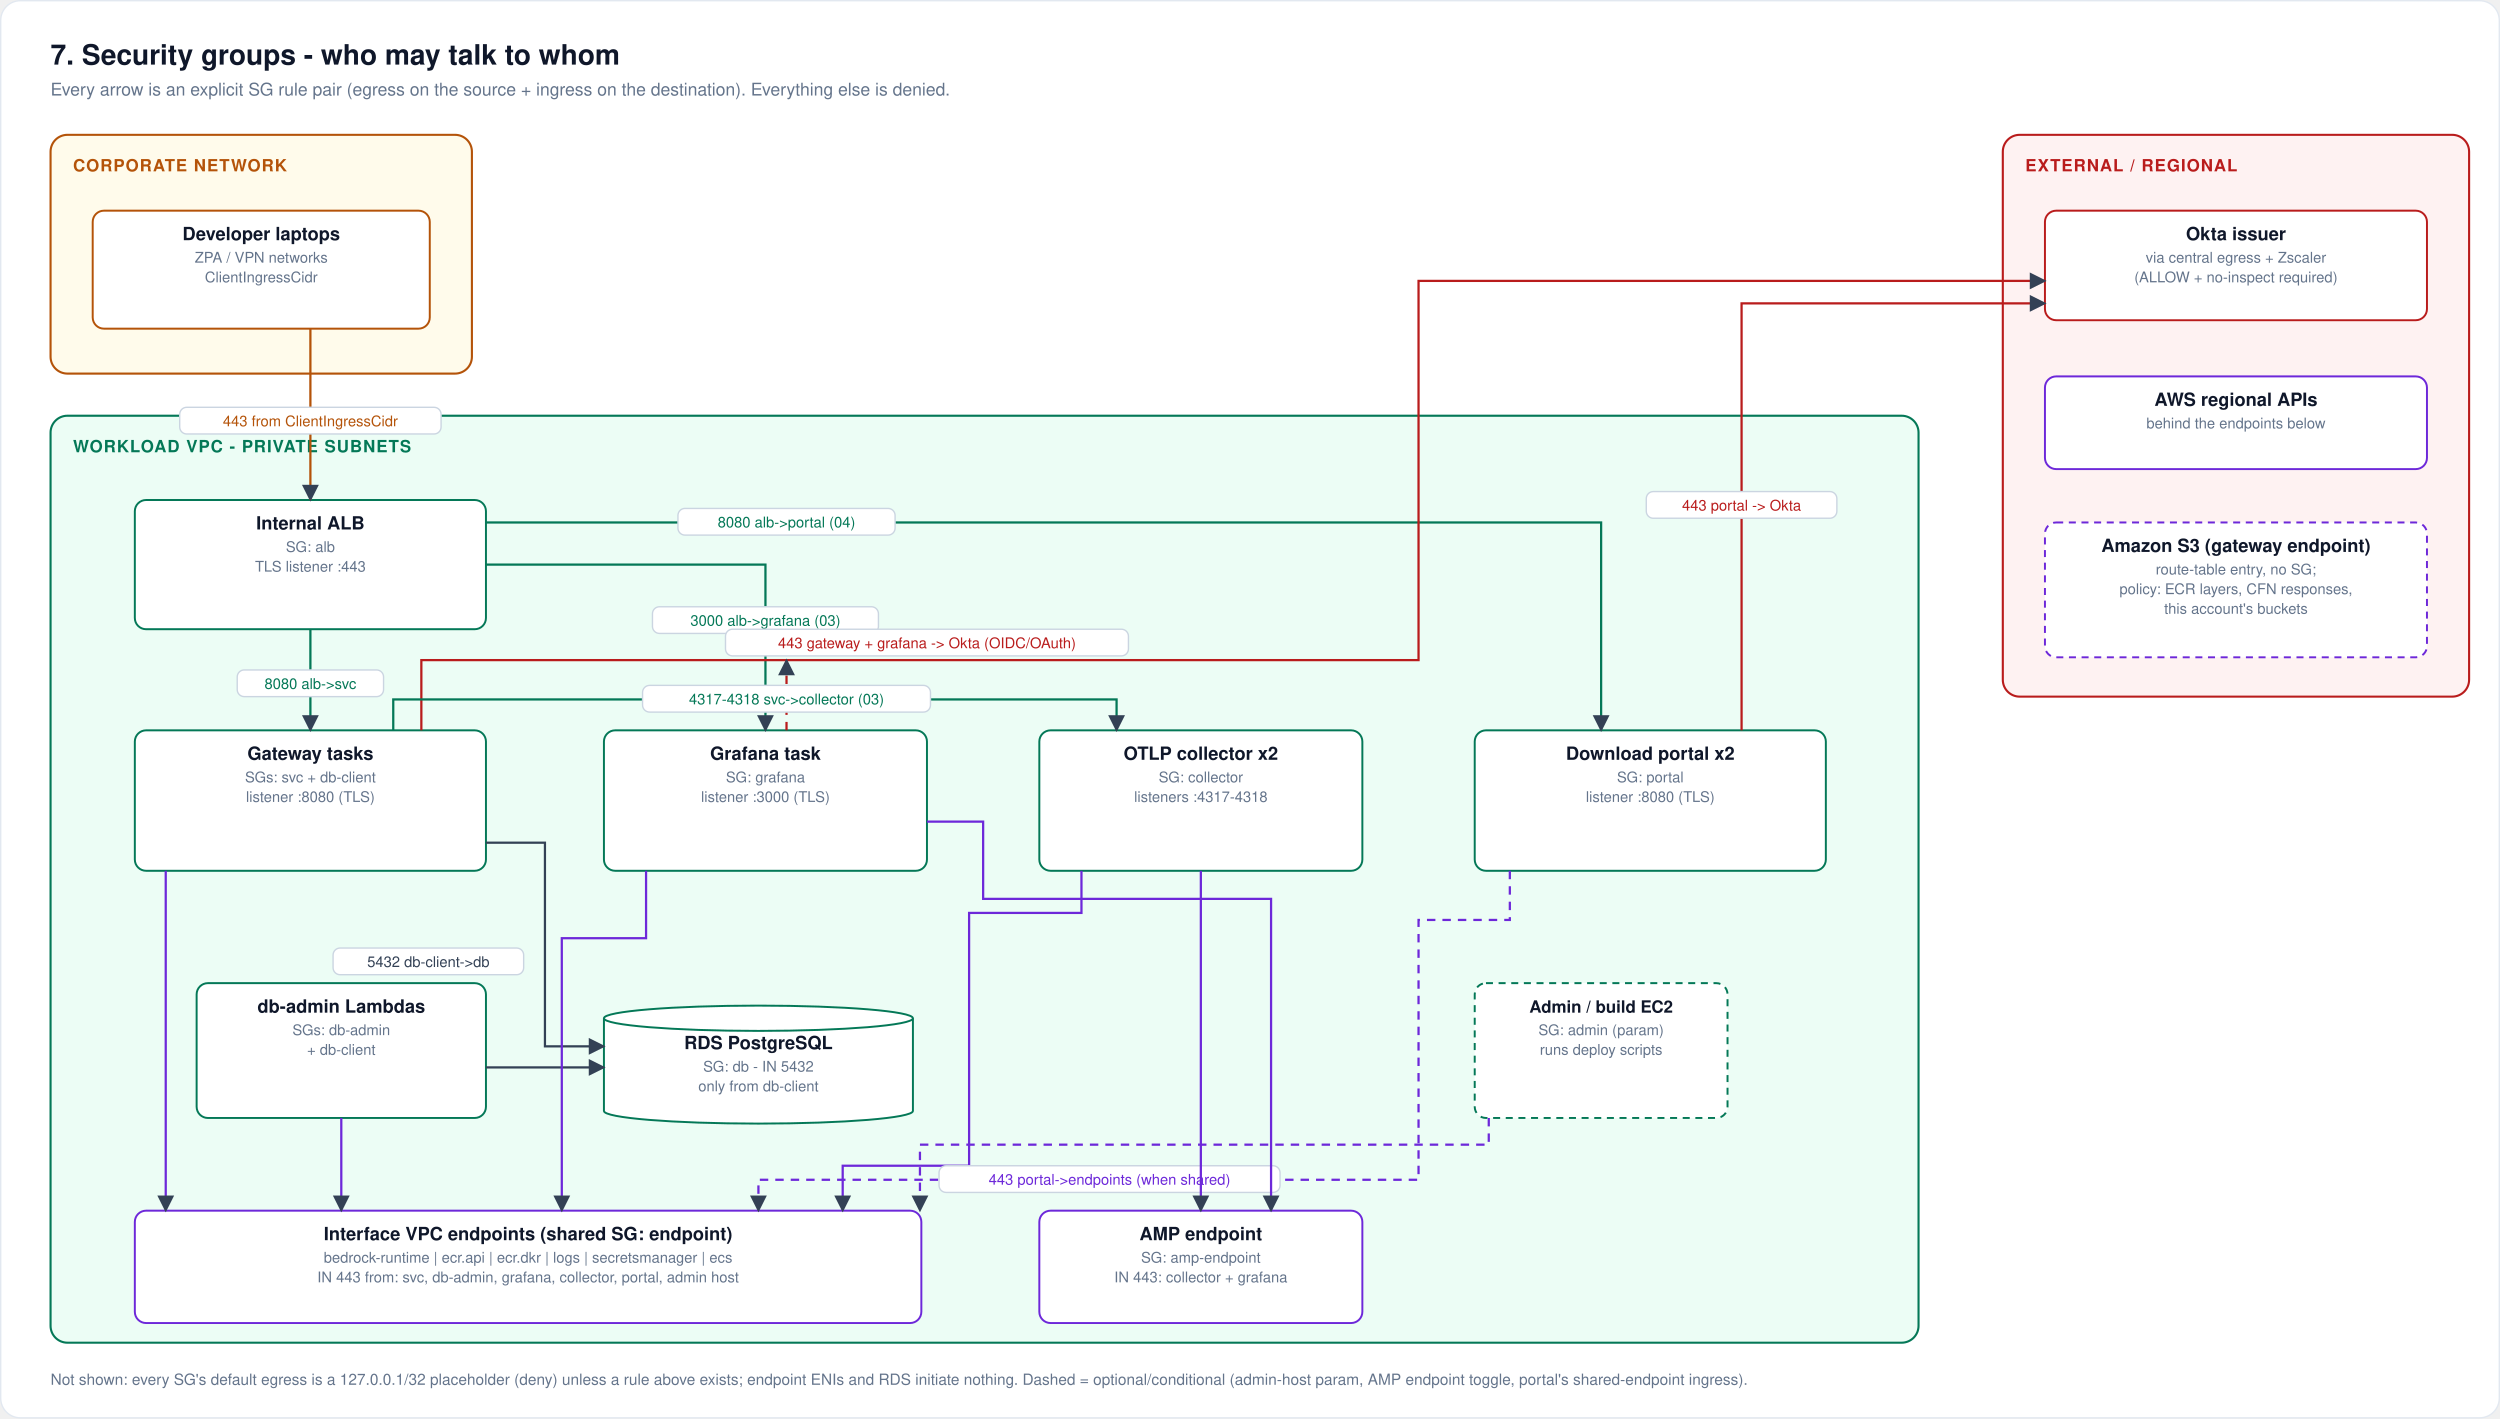
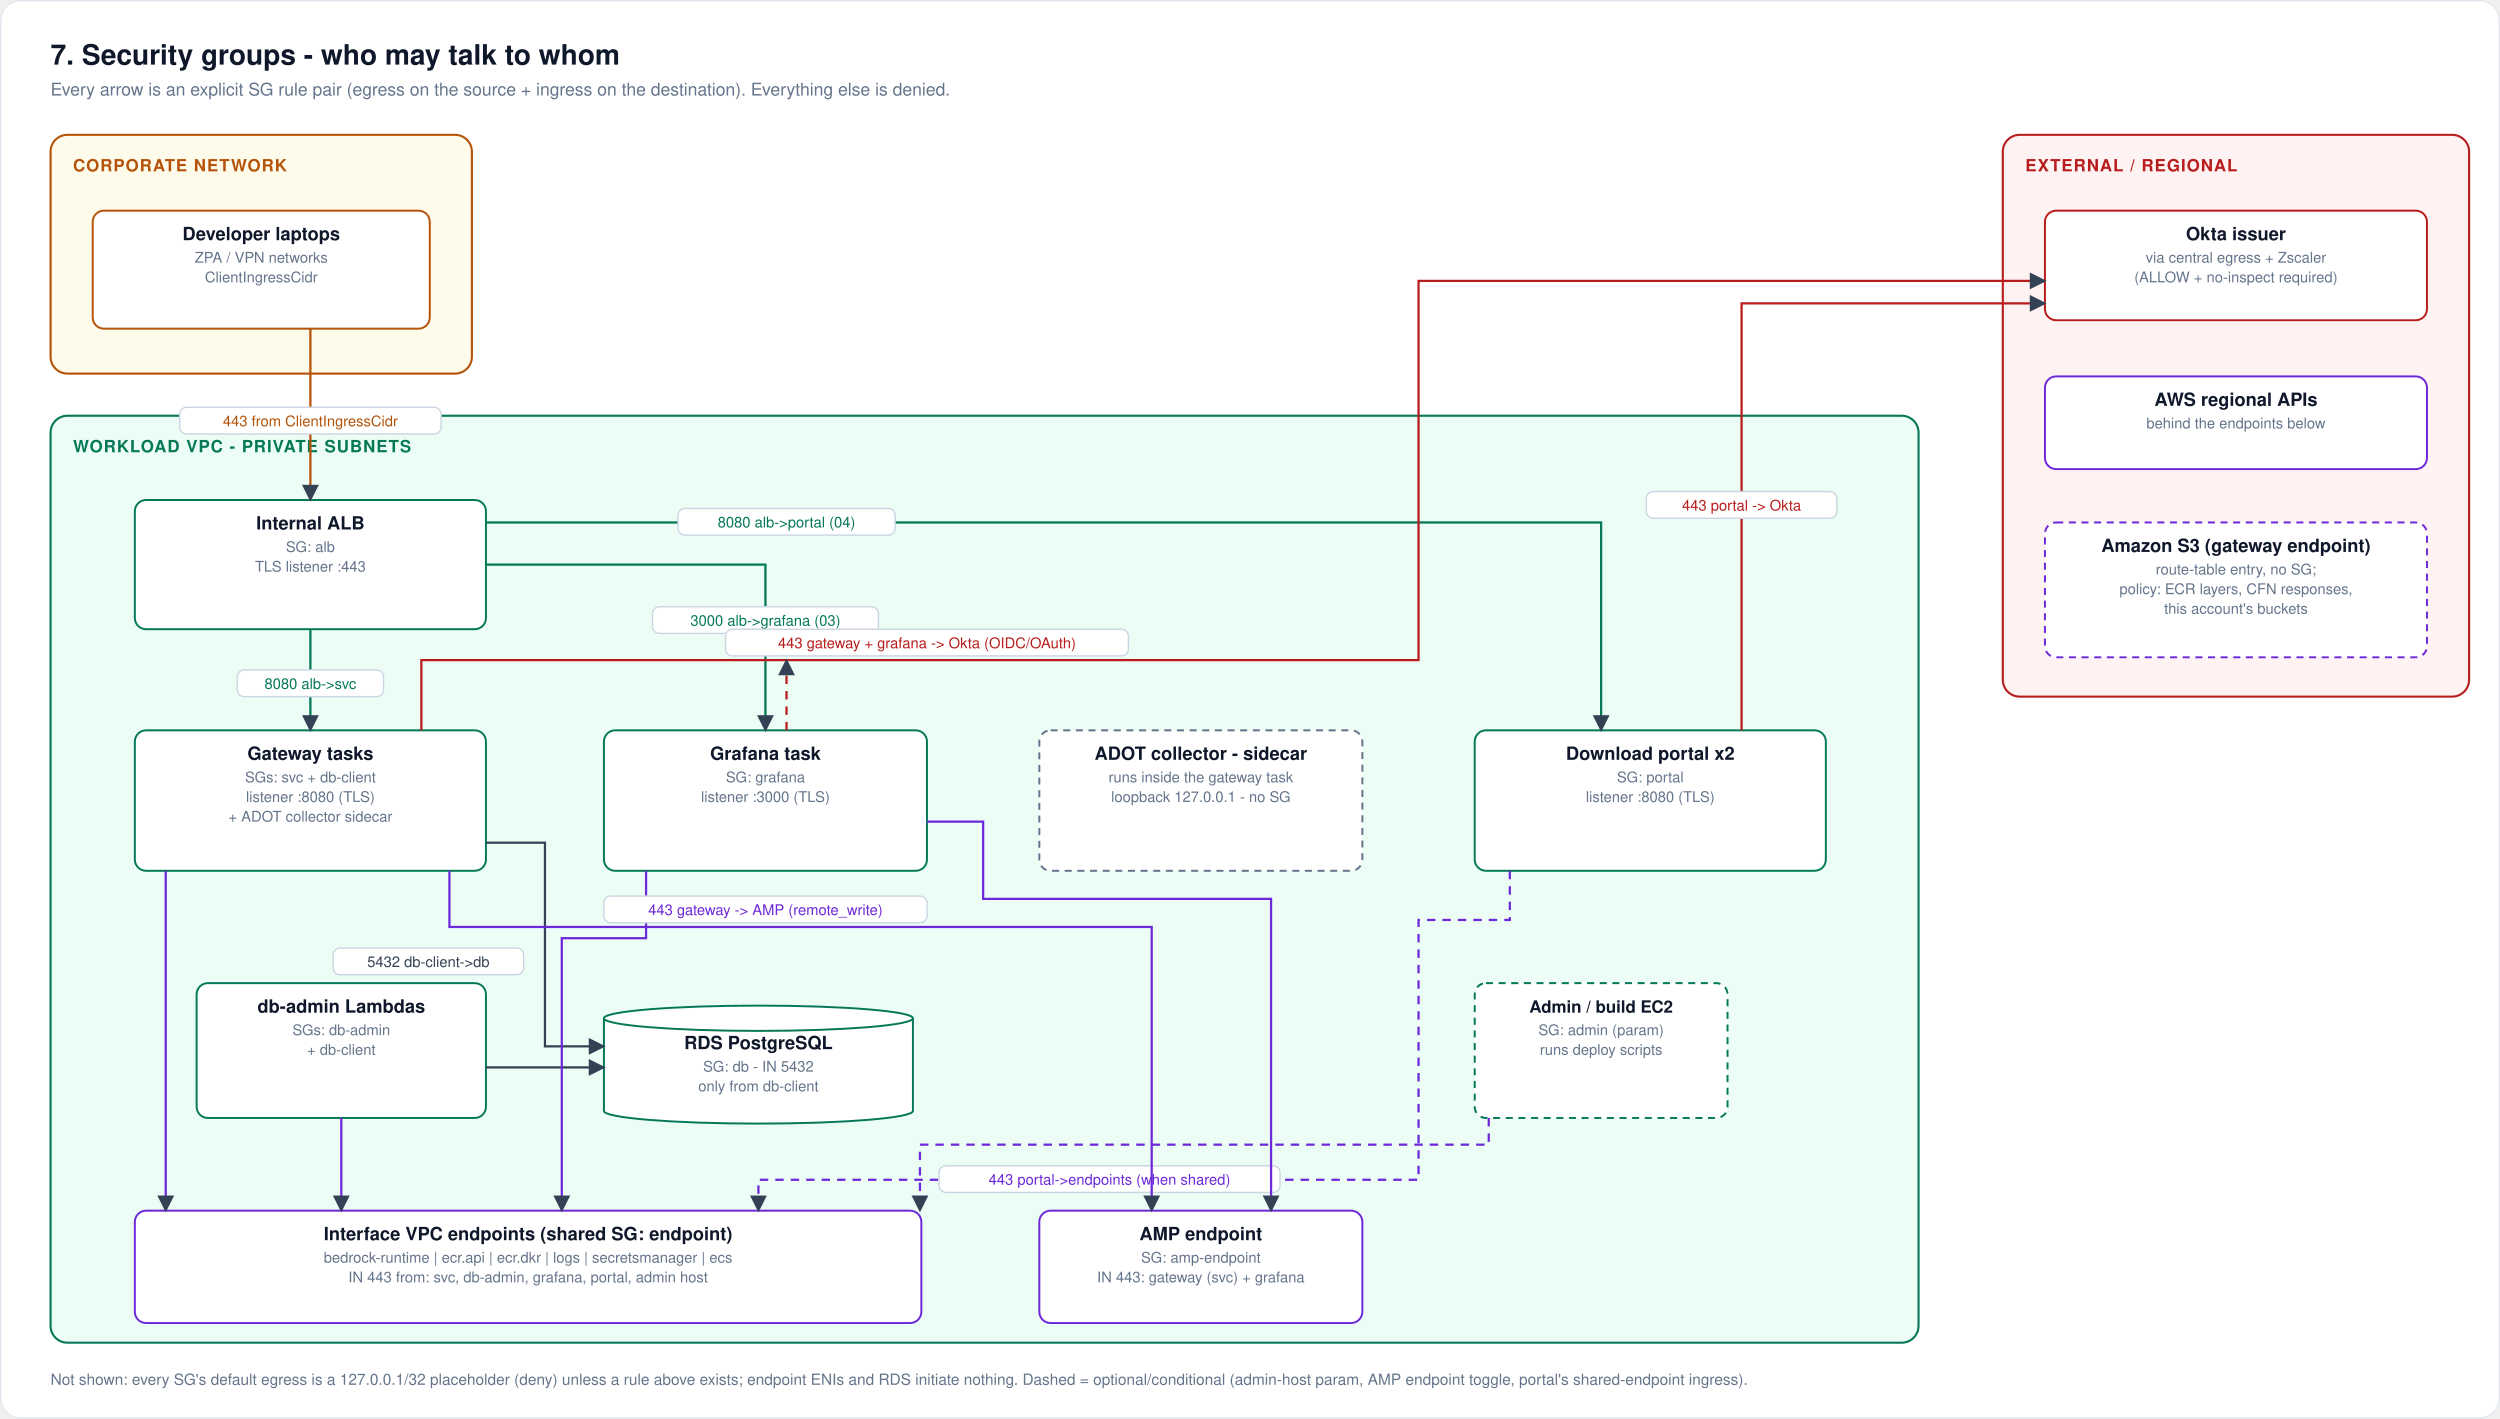
<svg xmlns="http://www.w3.org/2000/svg" width="1780" height="1010" viewBox="0 0 1780 1010">
  <defs>
    <marker id="arr" viewBox="0 0 10 10" refX="9" refY="5" markerWidth="7.5" markerHeight="7.5" orient="auto-start-reverse">
      <path d="M 0 0 L 10 5 L 0 10 z" fill="#334155" />
    </marker>
  </defs>
  <rect x="0.5" y="0.5" width="1779" height="1009" rx="14" fill="#FFFFFF" stroke="#E2E8F0" />
  <text x="36" y="46" font-family="Helvetica, Arial, sans-serif" font-size="20" fill="#0F172A" font-weight="bold" text-anchor="start">7. Security groups - who may talk to whom</text>
  <text x="36" y="68" font-family="Helvetica, Arial, sans-serif" font-size="12.5" fill="#64748B" font-weight="normal" text-anchor="start">Every arrow is an explicit SG rule pair (egress on the source + ingress on the destination). Everything else is denied.</text>
  <rect x="36" y="96" width="300" height="170" rx="12" fill="#FFFBEB" stroke="#B45309" stroke-width="1.5" />
  <text x="52" y="122" font-family="Helvetica, Arial, sans-serif" font-size="12" fill="#B45309" font-weight="bold" text-anchor="start" letter-spacing="0.06em">CORPORATE NETWORK</text>
  <rect x="66" y="150" width="240" height="84" rx="8" fill="#FFFFFF" stroke="#B45309" stroke-width="1.4" />
  <text x="186.0" y="171" font-family="Helvetica, Arial, sans-serif" font-size="13" fill="#0F172A" font-weight="bold" text-anchor="middle">Developer laptops</text>
  <text x="186.0" y="187" font-family="Helvetica, Arial, sans-serif" font-size="10.5" fill="#64748B" font-weight="normal" text-anchor="middle">ZPA / VPN networks</text>
  <text x="186.0" y="201" font-family="Helvetica, Arial, sans-serif" font-size="10.5" fill="#64748B" font-weight="normal" text-anchor="middle">ClientIngressCidr</text>
  <rect x="36" y="296" width="1330" height="660" rx="12" fill="#ECFDF5" stroke="#047857" stroke-width="1.5" />
  <text x="52" y="322" font-family="Helvetica, Arial, sans-serif" font-size="12" fill="#047857" font-weight="bold" text-anchor="start" letter-spacing="0.06em">WORKLOAD VPC - PRIVATE SUBNETS</text>
  <rect x="96" y="356" width="250" height="92" rx="8" fill="#FFFFFF" stroke="#047857" stroke-width="1.4" />
  <text x="221.0" y="377" font-family="Helvetica, Arial, sans-serif" font-size="13" fill="#0F172A" font-weight="bold" text-anchor="middle">Internal ALB</text>
  <text x="221.0" y="393" font-family="Helvetica, Arial, sans-serif" font-size="10.5" fill="#64748B" font-weight="normal" text-anchor="middle">SG: alb</text>
  <text x="221.0" y="407" font-family="Helvetica, Arial, sans-serif" font-size="10.5" fill="#64748B" font-weight="normal" text-anchor="middle">TLS listener :443</text>
  <rect x="96" y="520" width="250" height="100" rx="8" fill="#FFFFFF" stroke="#047857" stroke-width="1.4" />
  <text x="221.0" y="541" font-family="Helvetica, Arial, sans-serif" font-size="13" fill="#0F172A" font-weight="bold" text-anchor="middle">Gateway tasks</text>
  <text x="221.0" y="557" font-family="Helvetica, Arial, sans-serif" font-size="10.5" fill="#64748B" font-weight="normal" text-anchor="middle">SGs: svc + db-client</text>
  <text x="221.0" y="571" font-family="Helvetica, Arial, sans-serif" font-size="10.5" fill="#64748B" font-weight="normal" text-anchor="middle">listener :8080 (TLS)</text>
+   <text x="221.0" y="585" font-family="Helvetica, Arial, sans-serif" font-size="10.5" fill="#64748B" font-weight="normal" text-anchor="middle">+ ADOT collector sidecar</text>
  <rect x="430" y="520" width="230" height="100" rx="8" fill="#FFFFFF" stroke="#047857" stroke-width="1.4" />
  <text x="545.0" y="541" font-family="Helvetica, Arial, sans-serif" font-size="13" fill="#0F172A" font-weight="bold" text-anchor="middle">Grafana task</text>
  <text x="545.0" y="557" font-family="Helvetica, Arial, sans-serif" font-size="10.5" fill="#64748B" font-weight="normal" text-anchor="middle">SG: grafana</text>
  <text x="545.0" y="571" font-family="Helvetica, Arial, sans-serif" font-size="10.5" fill="#64748B" font-weight="normal" text-anchor="middle">listener :3000 (TLS)</text>
-   <rect x="740" y="520" width="230" height="100" rx="8" fill="#FFFFFF" stroke="#047857" stroke-width="1.4" />
-   <text x="855.0" y="541" font-family="Helvetica, Arial, sans-serif" font-size="13" fill="#0F172A" font-weight="bold" text-anchor="middle">OTLP collector x2</text>
-   <text x="855.0" y="557" font-family="Helvetica, Arial, sans-serif" font-size="10.5" fill="#64748B" font-weight="normal" text-anchor="middle">SG: collector</text>
-   <text x="855.0" y="571" font-family="Helvetica, Arial, sans-serif" font-size="10.5" fill="#64748B" font-weight="normal" text-anchor="middle">listeners :4317-4318</text>
+   <rect x="740" y="520" width="230" height="100" rx="8" fill="#FFFFFF" stroke="#64748B" stroke-width="1.4" stroke-dasharray="5 4" />
+   <text x="855.0" y="541" font-family="Helvetica, Arial, sans-serif" font-size="13" fill="#0F172A" font-weight="bold" text-anchor="middle">ADOT collector - sidecar</text>
+   <text x="855.0" y="557" font-family="Helvetica, Arial, sans-serif" font-size="10.5" fill="#64748B" font-weight="normal" text-anchor="middle">runs inside the gateway task</text>
+   <text x="855.0" y="571" font-family="Helvetica, Arial, sans-serif" font-size="10.5" fill="#64748B" font-weight="normal" text-anchor="middle">loopback 127.0.0.1 - no SG</text>
  <rect x="1050" y="520" width="250" height="100" rx="8" fill="#FFFFFF" stroke="#047857" stroke-width="1.4" />
  <text x="1175.0" y="541" font-family="Helvetica, Arial, sans-serif" font-size="13" fill="#0F172A" font-weight="bold" text-anchor="middle">Download portal x2</text>
  <text x="1175.0" y="557" font-family="Helvetica, Arial, sans-serif" font-size="10.5" fill="#64748B" font-weight="normal" text-anchor="middle">SG: portal</text>
  <text x="1175.0" y="571" font-family="Helvetica, Arial, sans-serif" font-size="10.5" fill="#64748B" font-weight="normal" text-anchor="middle">listener :8080 (TLS)</text>
  <rect x="140" y="700" width="206" height="96" rx="8" fill="#FFFFFF" stroke="#047857" stroke-width="1.4" />
  <text x="243.0" y="721" font-family="Helvetica, Arial, sans-serif" font-size="13" fill="#0F172A" font-weight="bold" text-anchor="middle">db-admin Lambdas</text>
  <text x="243.0" y="737" font-family="Helvetica, Arial, sans-serif" font-size="10.5" fill="#64748B" font-weight="normal" text-anchor="middle">SGs: db-admin</text>
  <text x="243.0" y="751" font-family="Helvetica, Arial, sans-serif" font-size="10.5" fill="#64748B" font-weight="normal" text-anchor="middle">+ db-client</text>
  <path d="M430 725 a 110.0 9 0 0 1 220 0 v 66 a 110.0 9 0 0 1 -220 0 Z" fill="#FFFFFF" stroke="#047857" stroke-width="1.4" />
  <path d="M430 725 a 110.0 9 0 0 0 220 0" fill="none" stroke="#047857" stroke-width="1.4" />
  <text x="540.0" y="747" font-family="Helvetica, Arial, sans-serif" font-size="13" fill="#0F172A" font-weight="bold" text-anchor="middle">RDS PostgreSQL</text>
  <text x="540.0" y="763" font-family="Helvetica, Arial, sans-serif" font-size="10.5" fill="#64748B" font-weight="normal" text-anchor="middle">SG: db - IN 5432</text>
  <text x="540.0" y="777" font-family="Helvetica, Arial, sans-serif" font-size="10.5" fill="#64748B" font-weight="normal" text-anchor="middle">only from db-client</text>
  <rect x="1050" y="700" width="180" height="96" rx="8" fill="#FFFFFF" stroke="#047857" stroke-width="1.4" stroke-dasharray="5 4" />
  <text x="1140.0" y="721" font-family="Helvetica, Arial, sans-serif" font-size="12" fill="#0F172A" font-weight="bold" text-anchor="middle">Admin / build EC2</text>
  <text x="1140.0" y="737" font-family="Helvetica, Arial, sans-serif" font-size="10.5" fill="#64748B" font-weight="normal" text-anchor="middle">SG: admin (param)</text>
  <text x="1140.0" y="751" font-family="Helvetica, Arial, sans-serif" font-size="10.5" fill="#64748B" font-weight="normal" text-anchor="middle">runs deploy scripts</text>
  <rect x="96" y="862" width="560" height="80" rx="8" fill="#FFFFFF" stroke="#6D28D9" stroke-width="1.4" />
  <text x="376.0" y="883" font-family="Helvetica, Arial, sans-serif" font-size="13" fill="#0F172A" font-weight="bold" text-anchor="middle">Interface VPC endpoints (shared SG: endpoint)</text>
  <text x="376.0" y="899" font-family="Helvetica, Arial, sans-serif" font-size="10.5" fill="#64748B" font-weight="normal" text-anchor="middle">bedrock-runtime | ecr.api | ecr.dkr | logs | secretsmanager | ecs</text>
-   <text x="376.0" y="913" font-family="Helvetica, Arial, sans-serif" font-size="10.5" fill="#64748B" font-weight="normal" text-anchor="middle">IN 443 from: svc, db-admin, grafana, collector, portal, admin host</text>
+   <text x="376.0" y="913" font-family="Helvetica, Arial, sans-serif" font-size="10.5" fill="#64748B" font-weight="normal" text-anchor="middle">IN 443 from: svc, db-admin, grafana, portal, admin host</text>
  <rect x="740" y="862" width="230" height="80" rx="8" fill="#FFFFFF" stroke="#6D28D9" stroke-width="1.4" />
  <text x="855.0" y="883" font-family="Helvetica, Arial, sans-serif" font-size="13" fill="#0F172A" font-weight="bold" text-anchor="middle">AMP endpoint</text>
  <text x="855.0" y="899" font-family="Helvetica, Arial, sans-serif" font-size="10.5" fill="#64748B" font-weight="normal" text-anchor="middle">SG: amp-endpoint</text>
-   <text x="855.0" y="913" font-family="Helvetica, Arial, sans-serif" font-size="10.5" fill="#64748B" font-weight="normal" text-anchor="middle">IN 443: collector + grafana</text>
+   <text x="855.0" y="913" font-family="Helvetica, Arial, sans-serif" font-size="10.5" fill="#64748B" font-weight="normal" text-anchor="middle">IN 443: gateway (svc) + grafana</text>
  <rect x="1426" y="96" width="332" height="400" rx="12" fill="#FEF2F2" stroke="#B91C1C" stroke-width="1.5" />
  <text x="1442" y="122" font-family="Helvetica, Arial, sans-serif" font-size="12" fill="#B91C1C" font-weight="bold" text-anchor="start" letter-spacing="0.06em">EXTERNAL / REGIONAL</text>
  <rect x="1456" y="150" width="272" height="78" rx="8" fill="#FFFFFF" stroke="#B91C1C" stroke-width="1.4" />
  <text x="1592.0" y="171" font-family="Helvetica, Arial, sans-serif" font-size="13" fill="#0F172A" font-weight="bold" text-anchor="middle">Okta issuer</text>
  <text x="1592.0" y="187" font-family="Helvetica, Arial, sans-serif" font-size="10.5" fill="#64748B" font-weight="normal" text-anchor="middle">via central egress + Zscaler</text>
  <text x="1592.0" y="201" font-family="Helvetica, Arial, sans-serif" font-size="10.5" fill="#64748B" font-weight="normal" text-anchor="middle">(ALLOW + no-inspect required)</text>
  <rect x="1456" y="268" width="272" height="66" rx="8" fill="#FFFFFF" stroke="#6D28D9" stroke-width="1.4" />
  <text x="1592.0" y="289" font-family="Helvetica, Arial, sans-serif" font-size="13" fill="#0F172A" font-weight="bold" text-anchor="middle">AWS regional APIs</text>
  <text x="1592.0" y="305" font-family="Helvetica, Arial, sans-serif" font-size="10.5" fill="#64748B" font-weight="normal" text-anchor="middle">behind the endpoints below</text>
  <rect x="1456" y="372" width="272" height="96" rx="8" fill="#FFFFFF" stroke="#6D28D9" stroke-width="1.4" stroke-dasharray="5 4" />
  <text x="1592.0" y="393" font-family="Helvetica, Arial, sans-serif" font-size="13" fill="#0F172A" font-weight="bold" text-anchor="middle">Amazon S3 (gateway endpoint)</text>
  <text x="1592.0" y="409" font-family="Helvetica, Arial, sans-serif" font-size="10.5" fill="#64748B" font-weight="normal" text-anchor="middle">route-table entry, no SG;</text>
  <text x="1592.0" y="423" font-family="Helvetica, Arial, sans-serif" font-size="10.5" fill="#64748B" font-weight="normal" text-anchor="middle">policy: ECR layers, CFN responses,</text>
  <text x="1592.0" y="437" font-family="Helvetica, Arial, sans-serif" font-size="10.5" fill="#64748B" font-weight="normal" text-anchor="middle">this account's buckets</text>
  <path d="M221 234 L221 356" fill="none" stroke="#B45309" stroke-width="1.6" marker-end="url(#arr)" />
  <rect x="127.95" y="290" width="186.1" height="19" rx="5" fill="#FFFFFF" stroke="#CBD5E1" />
  <text x="221" y="303.5" font-family="Helvetica, Arial, sans-serif" font-size="10.5" fill="#B45309" font-weight="normal" text-anchor="middle">443  from ClientIngressCidr</text>
  <path d="M221 448 L221 520" fill="none" stroke="#047857" stroke-width="1.6" marker-end="url(#arr)" />
  <rect x="168.9" y="477" width="104.2" height="19" rx="5" fill="#FFFFFF" stroke="#CBD5E1" />
  <text x="221" y="490.5" font-family="Helvetica, Arial, sans-serif" font-size="10.5" fill="#047857" font-weight="normal" text-anchor="middle">8080  alb-&gt;svc</text>
  <path d="M346 402 L545 402 L545 520" fill="none" stroke="#047857" stroke-width="1.6" marker-end="url(#arr)" />
  <rect x="464.55" y="432" width="160.9" height="19" rx="5" fill="#FFFFFF" stroke="#CBD5E1" />
  <text x="545" y="445.5" font-family="Helvetica, Arial, sans-serif" font-size="10.5" fill="#047857" font-weight="normal" text-anchor="middle">3000  alb-&gt;grafana (03)</text>
  <path d="M346 372 L1140 372 L1140 520" fill="none" stroke="#047857" stroke-width="1.6" marker-end="url(#arr)" />
  <rect x="482.7" y="362" width="154.6" height="19" rx="5" fill="#FFFFFF" stroke="#CBD5E1" />
  <text x="560" y="375.5" font-family="Helvetica, Arial, sans-serif" font-size="10.5" fill="#047857" font-weight="normal" text-anchor="middle">8080  alb-&gt;portal (04)</text>
  <path d="M300 520 L300 470 L1010 470 L1010 200 L1456 200" fill="none" stroke="#B91C1C" stroke-width="1.6" marker-end="url(#arr)" />
  <path d="M560 520 L560 470" fill="none" stroke="#B91C1C" stroke-width="1.6" stroke-dasharray="6 5" marker-end="url(#arr)" />
  <rect x="516.55" y="448" width="286.9" height="19" rx="5" fill="#FFFFFF" stroke="#CBD5E1" />
  <text x="660" y="461.5" font-family="Helvetica, Arial, sans-serif" font-size="10.5" fill="#B91C1C" font-weight="normal" text-anchor="middle">443  gateway + grafana -&gt; Okta (OIDC/OAuth)</text>
  <path d="M1240 520 L1240 216 L1456 216" fill="none" stroke="#B91C1C" stroke-width="1.6" marker-end="url(#arr)" />
  <rect x="1172.15" y="350" width="135.7" height="19" rx="5" fill="#FFFFFF" stroke="#CBD5E1" />
  <text x="1240" y="363.5" font-family="Helvetica, Arial, sans-serif" font-size="10.5" fill="#B91C1C" font-weight="normal" text-anchor="middle">443  portal -&gt; Okta</text>
-   <path d="M280 520 L280 498 L795 498 L795 520" fill="none" stroke="#047857" stroke-width="1.6" marker-end="url(#arr)" />
-   <rect x="457.5" y="488" width="205.0" height="19" rx="5" fill="#FFFFFF" stroke="#CBD5E1" />
-   <text x="560" y="501.5" font-family="Helvetica, Arial, sans-serif" font-size="10.5" fill="#047857" font-weight="normal" text-anchor="middle">4317-4318  svc-&gt;collector (03)</text>
  <path d="M346 600 L388 600 L388 745 L430 745" fill="none" stroke="#334155" stroke-width="1.6" marker-end="url(#arr)" />
  <path d="M346 760 L430 760" fill="none" stroke="#334155" stroke-width="1.6" marker-end="url(#arr)" />
  <rect x="237.15" y="675" width="135.7" height="19" rx="5" fill="#FFFFFF" stroke="#CBD5E1" />
  <text x="305" y="688.5" font-family="Helvetica, Arial, sans-serif" font-size="10.5" fill="#334155" font-weight="normal" text-anchor="middle">5432  db-client-&gt;db</text>
  <path d="M118 620 L118 862" fill="none" stroke="#6D28D9" stroke-width="1.6" marker-end="url(#arr)" />
  <path d="M243 796 L243 862" fill="none" stroke="#6D28D9" stroke-width="1.6" marker-end="url(#arr)" />
  <path d="M460 620 L460 668 L400 668 L400 862" fill="none" stroke="#6D28D9" stroke-width="1.6" marker-end="url(#arr)" />
-   <path d="M770 620 L770 650 L690 650 L690 830 L600 830 L600 862" fill="none" stroke="#6D28D9" stroke-width="1.6" marker-end="url(#arr)" />
  <path d="M1060 796 L1060 815 L655 815 L655 862" fill="none" stroke="#6D28D9" stroke-width="1.6" stroke-dasharray="6 5" marker-end="url(#arr)" />
  <path d="M1075 620 L1075 655 L1010 655 L1010 840 L540 840 L540 862" fill="none" stroke="#6D28D9" stroke-width="1.6" stroke-dasharray="6 5" marker-end="url(#arr)" />
  <rect x="668.6" y="830" width="242.8" height="19" rx="5" fill="#FFFFFF" stroke="#CBD5E1" />
  <text x="790" y="843.5" font-family="Helvetica, Arial, sans-serif" font-size="10.5" fill="#6D28D9" font-weight="normal" text-anchor="middle">443  portal-&gt;endpoints (when shared)</text>
-   <path d="M855 620 L855 862" fill="none" stroke="#6D28D9" stroke-width="1.6" marker-end="url(#arr)" />
+   <path d="M320 620 L320 660 L820 660 L820 862" fill="none" stroke="#6D28D9" stroke-width="1.6" marker-end="url(#arr)" />
+   <rect x="429.9" y="638" width="230.2" height="19" rx="5" fill="#FFFFFF" stroke="#CBD5E1" />
+   <text x="545" y="651.5" font-family="Helvetica, Arial, sans-serif" font-size="10.5" fill="#6D28D9" font-weight="normal" text-anchor="middle">443  gateway -&gt; AMP (remote_write)</text>
  <path d="M660 585 L700 585 L700 640 L905 640 L905 862" fill="none" stroke="#6D28D9" stroke-width="1.6" marker-end="url(#arr)" />
  <text x="36" y="986" font-family="Helvetica, Arial, sans-serif" font-size="11" fill="#64748B" font-weight="normal" text-anchor="start">Not shown: every SG's default egress is a 127.0.0.1/32 placeholder (deny) unless a rule above exists; endpoint ENIs and RDS initiate nothing. Dashed = optional/conditional (admin-host param, AMP endpoint toggle, portal's shared-endpoint ingress).</text>
</svg>
